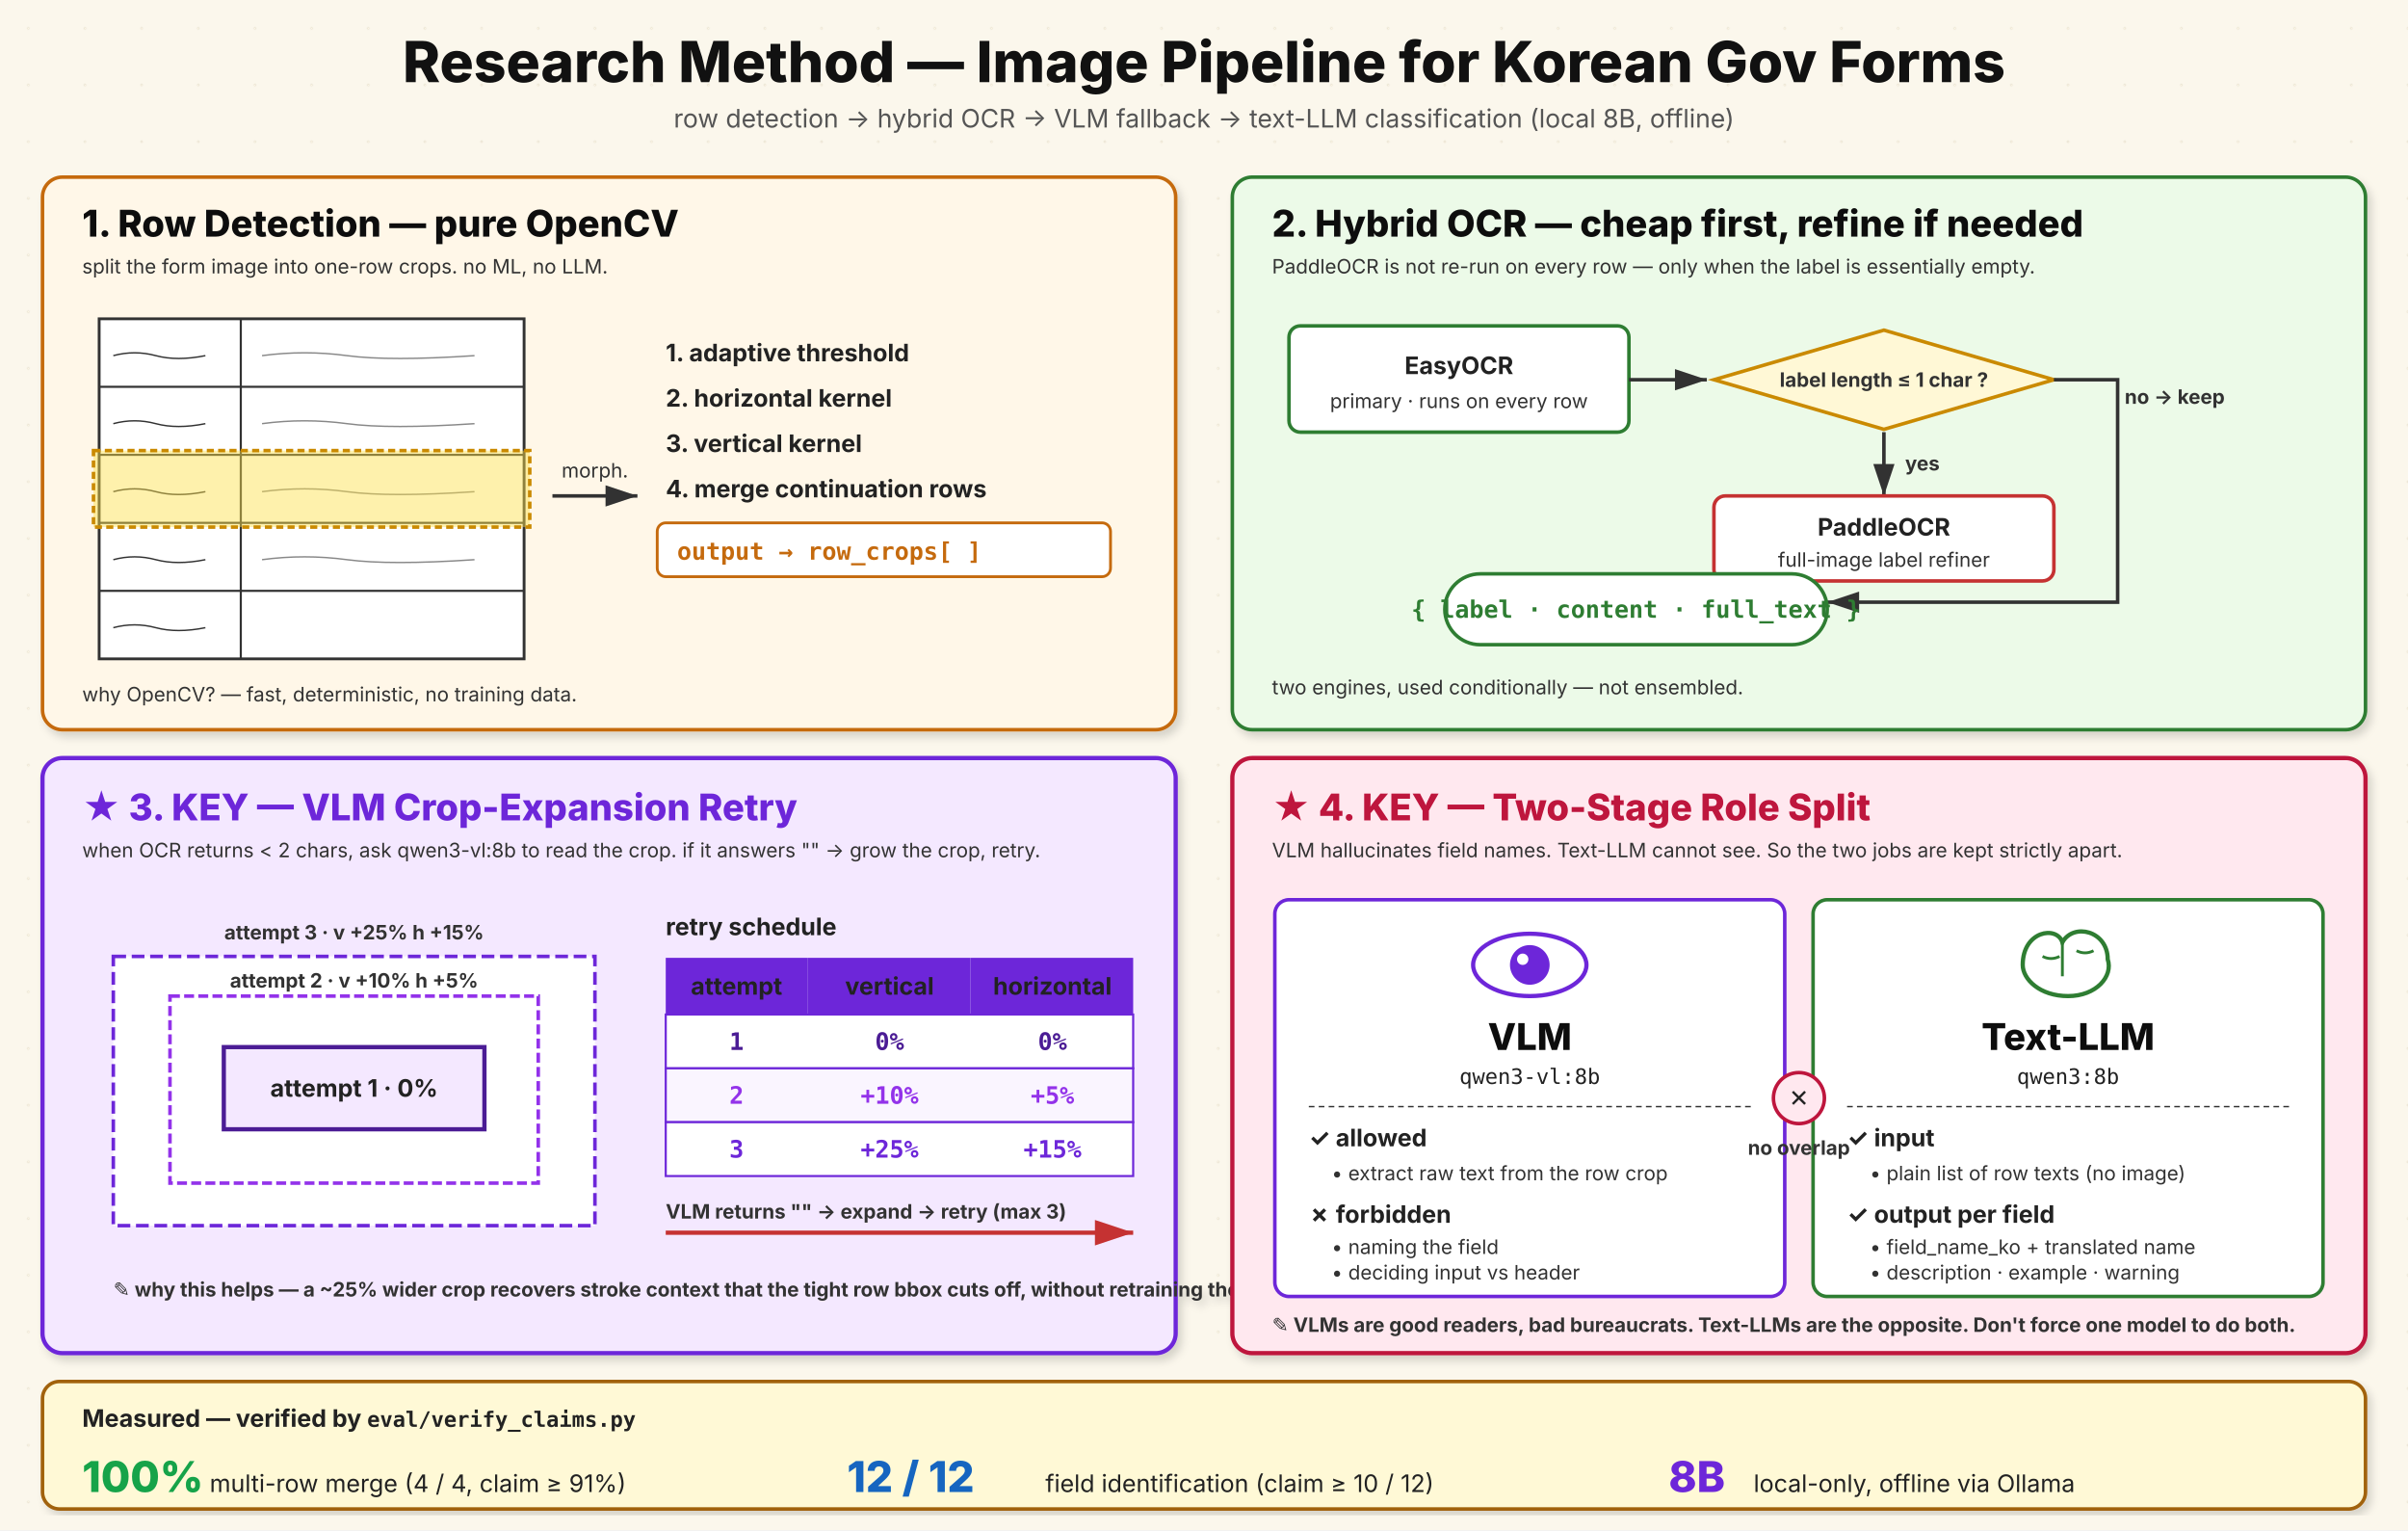
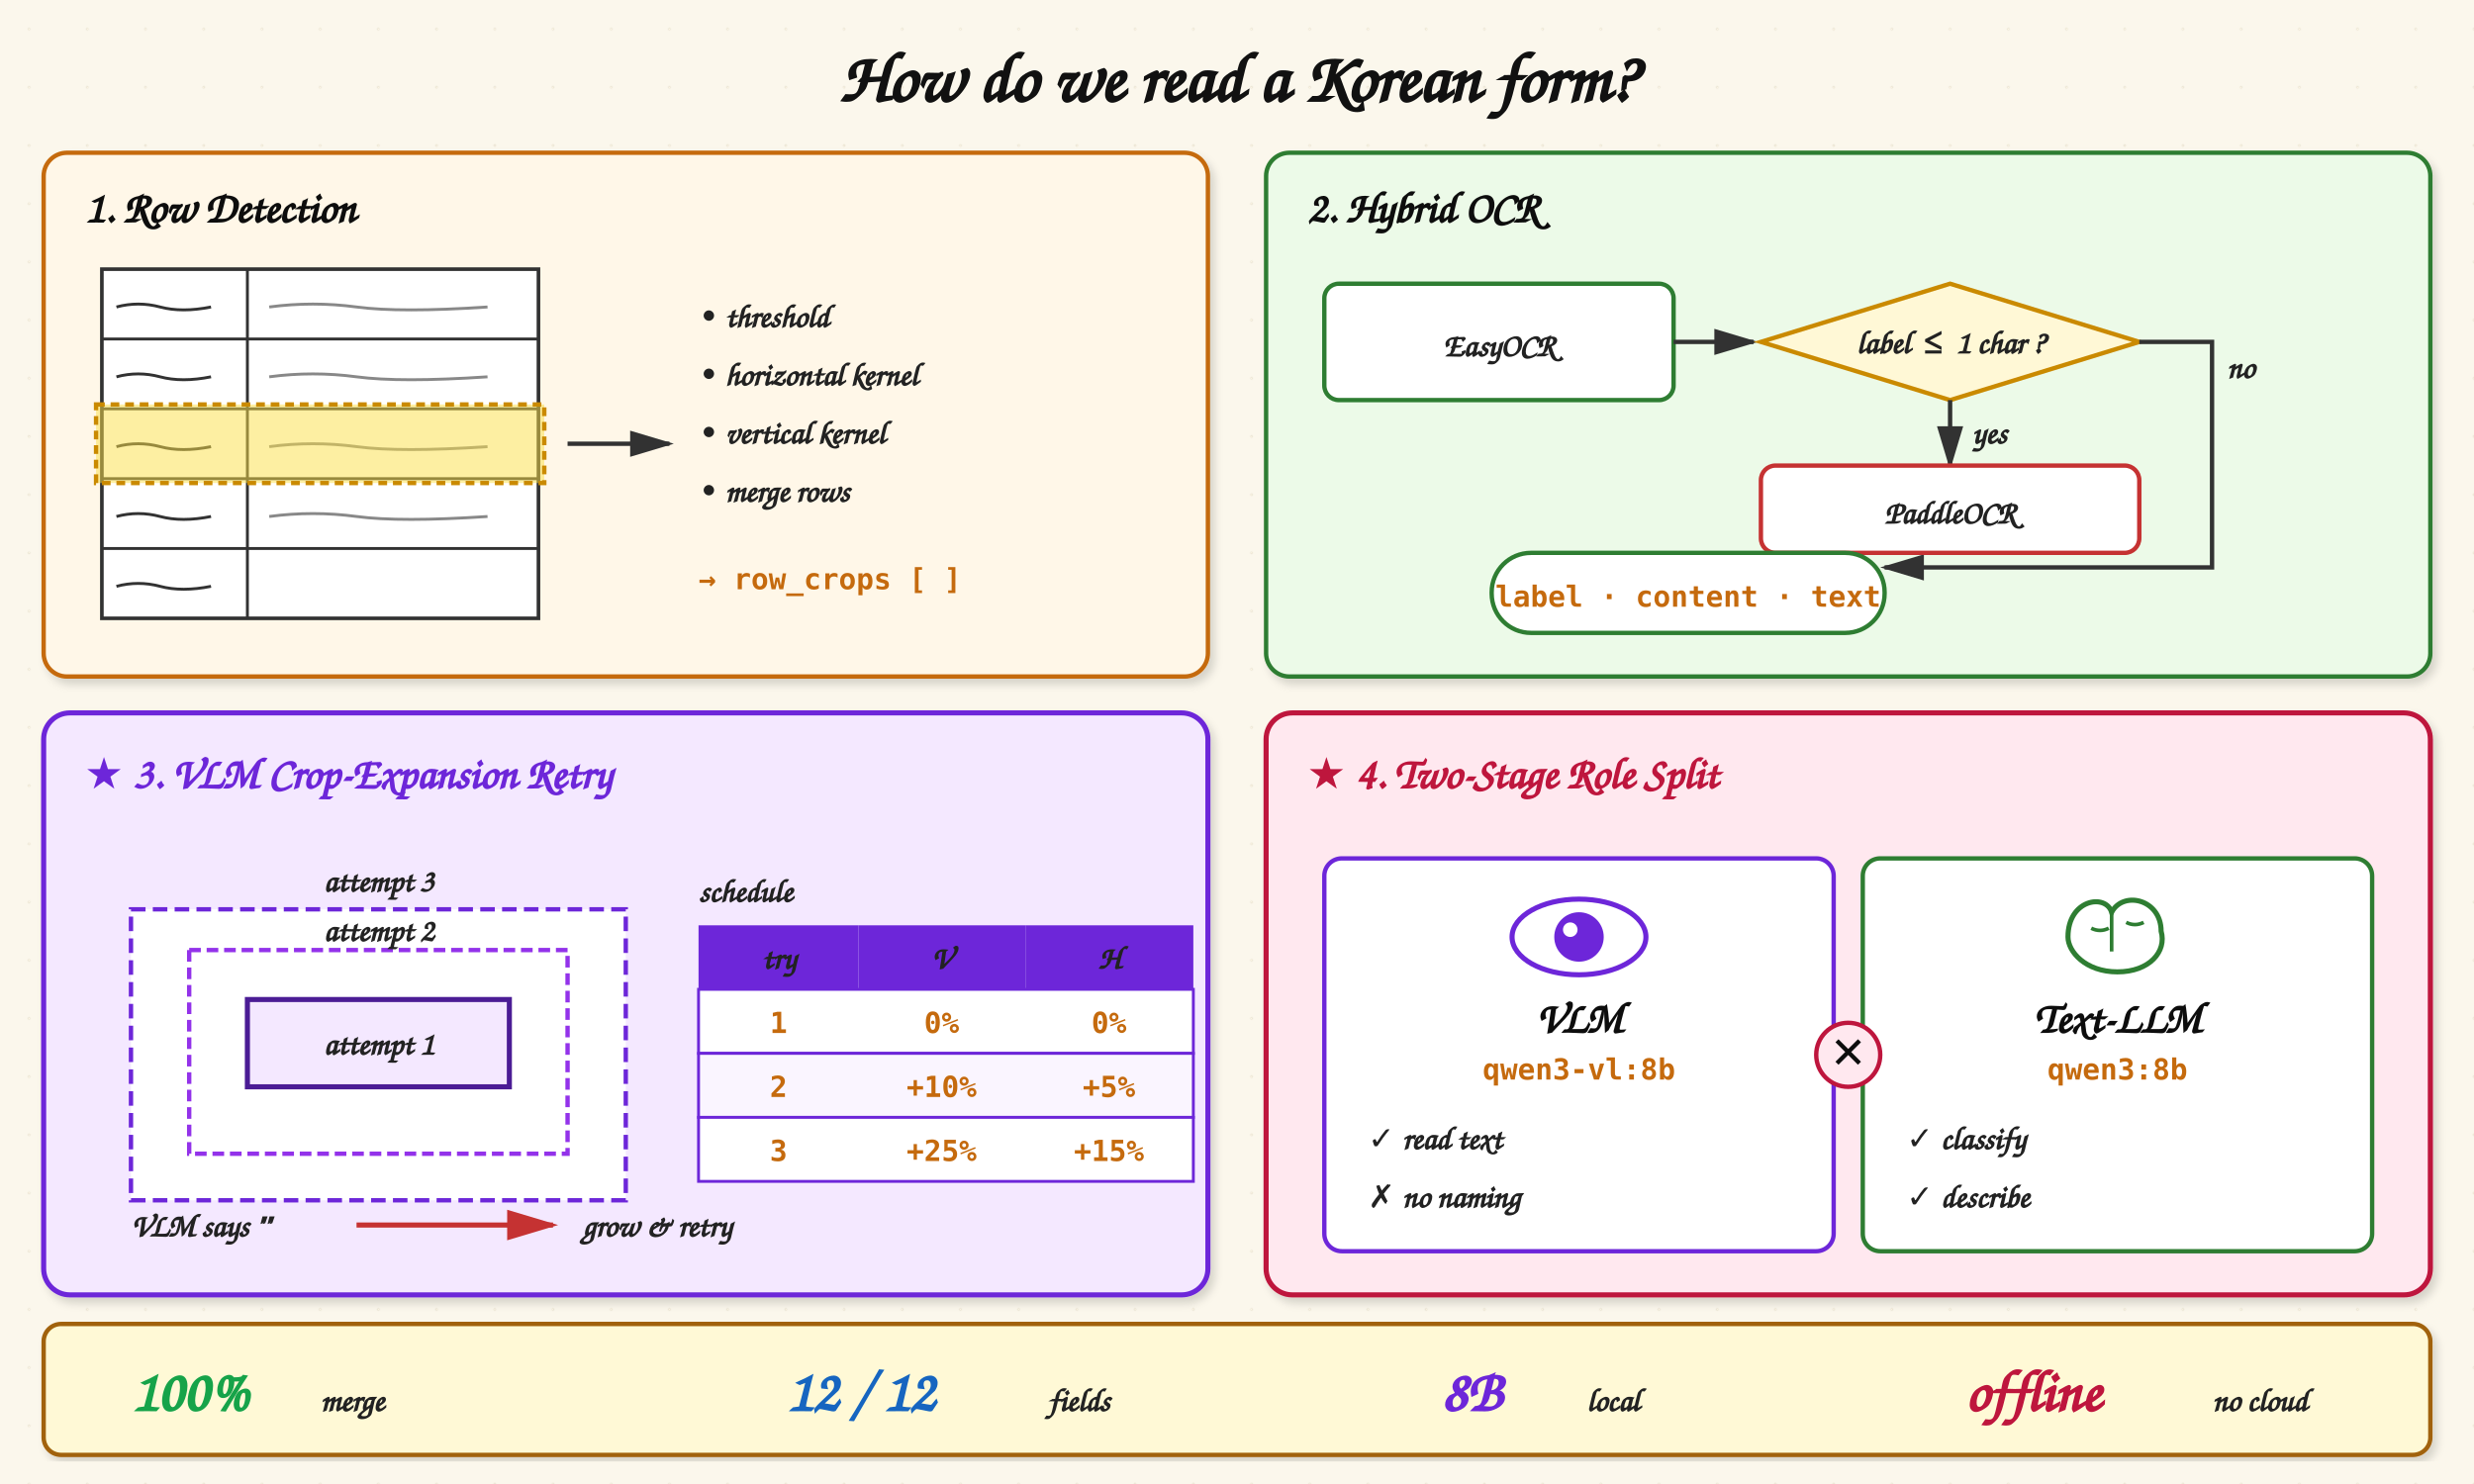
- <svg xmlns="http://www.w3.org/2000/svg" viewBox="0 0 1700 1080" font-family="-apple-system, 'Segoe UI', system-ui, sans-serif">
+ <svg xmlns="http://www.w3.org/2000/svg" viewBox="0 0 1700 1020" font-family="'Bradley Hand', 'Marker Felt', 'Noteworthy', 'Comic Sans MS', cursive">
  <defs>
    <style>
      .bg       { fill: #fbf7ec; }
-       .panel-b  { fill: #fff7e8; stroke: #c56b10; stroke-width: 2.5; }
-       .panel-c  { fill: #ecfae8; stroke: #2e7d32; stroke-width: 2.5; }
-       .panel-d  { fill: #f4e8ff; stroke: #6d28d9; stroke-width: 3; }
-       .panel-e  { fill: #ffe8ef; stroke: #be123c; stroke-width: 3; }
-       .panel-f  { fill: #fff9d6; stroke: #a16207; stroke-width: 2.5; }
+       .panel-b  { fill: #fff7e8; stroke: #c56b10; stroke-width: 3; }
+       .panel-c  { fill: #ecfae8; stroke: #2e7d32; stroke-width: 3; }
+       .panel-d  { fill: #f4e8ff; stroke: #6d28d9; stroke-width: 3.5; }
+       .panel-e  { fill: #ffe8ef; stroke: #be123c; stroke-width: 3.5; }
+       .panel-f  { fill: #fff9d6; stroke: #a16207; stroke-width: 3; }

-       .title    { font-size: 40px; font-weight: 800; fill: #111; }
-       .subtitle { font-size: 18px; fill: #555; }
-       .h        { font-size: 26px; font-weight: 800; fill: #111; }
-       .star     { font-size: 26px; font-weight: 800; }
-       .t        { font-size: 17px; fill: #222; }
-       .tb       { font-size: 17px; fill: #222; font-weight: 700; }
-       .s        { font-size: 14px; fill: #333; }
-       .sb       { font-size: 14px; fill: #333; font-weight: 700; }
-       .mono     { font-family: 'Menlo', 'Consolas', monospace; font-size: 15px; fill: #222; }
-       .monoL    { font-family: 'Menlo', 'Consolas', monospace; font-size: 17px; font-weight: 700; }
-       .arrow    { stroke: #333; stroke-width: 2.5; fill: none; }
-       .arrow-r  { stroke: #c53030; stroke-width: 3; fill: none; }
+       .title    { font-size: 48px; font-weight: 700; fill: #111; }
+       .h        { font-size: 30px; font-weight: 700; fill: #111; }
+       .star     { font-size: 30px; font-weight: 700; }
+       .t        { font-size: 22px; fill: #222; font-weight: 700; }
+       .m        { font-size: 20px; fill: #222; }
+       .mono     { font-family: 'Menlo', 'Consolas', monospace; font-size: 20px; font-weight: 700; fill: #c56b10; }
+ 
+       .arrow    { stroke: #333; stroke-width: 3; fill: none; }
+       .arrow-r  { stroke: #c53030; stroke-width: 3.5; fill: none; }
    </style>
-     <marker id="arrow" markerWidth="10" markerHeight="10" refX="9" refY="3" orient="auto">
-       <path d="M0,0 L0,6 L9,3 z" fill="#333" />
+     <marker id="arrow" markerWidth="11" markerHeight="11" refX="9" refY="3" orient="auto">
+       <path d="M0,0 L0,6 L10,3 z" fill="#333" />
    </marker>
-     <marker id="arrow-red" markerWidth="10" markerHeight="10" refX="9" refY="3" orient="auto">
-       <path d="M0,0 L0,6 L9,3 z" fill="#c53030" />
+     <marker id="arrow-red" markerWidth="11" markerHeight="11" refX="9" refY="3" orient="auto">
+       <path d="M0,0 L0,6 L10,3 z" fill="#c53030" />
    </marker>
    <pattern id="grid" width="40" height="40" patternUnits="userSpaceOnUse">
      <circle cx="20" cy="20" r="1" fill="#d9d0b8" />
    </pattern>
    <filter id="shadow" x="-5%" y="-5%" width="110%" height="110%">
      <feDropShadow dx="3" dy="4" stdDeviation="3" flood-opacity="0.15" />
    </filter>
  </defs>
-   <rect class="bg" width="1700" height="1080" />
-   <rect width="1700" height="1080" fill="url(#grid)" opacity="0.4" />
-   <text x="850" y="58" text-anchor="middle" class="title">
-     Research Method — Image Pipeline for Korean Gov Forms
+   <rect class="bg" width="1700" height="1020" />
+   <rect width="1700" height="1020" fill="url(#grid)" opacity="0.4" />
+   <text x="850" y="70" text-anchor="middle" class="title">
+     How do we read a Korean form?
  </text>
-   <text x="850" y="90" text-anchor="middle" class="subtitle">
-     row detection → hybrid OCR → VLM fallback → text-LLM classification    (local 8B, offline)
-   </text>
-   <g transform="translate(30,125)" filter="url(#shadow)">
-     <rect class="panel-b" width="800" height="390" rx="14" />
-     <text x="28" y="42" class="h">1.  Row Detection — pure OpenCV</text>
-     <text x="28" y="68" class="s" fill="#555">split the form image into one-row crops. no ML, no LLM.</text>
-     <g transform="translate(40,100)">
-       <rect x="0" y="0" width="300" height="240" fill="#fff" stroke="#333" stroke-width="2" />
-       <line x1="0" y1="48" x2="300" y2="48" stroke="#333" stroke-width="1.5" />
-       <line x1="0" y1="96" x2="300" y2="96" stroke="#333" stroke-width="1.5" />
-       <line x1="0" y1="144" x2="300" y2="144" stroke="#333" stroke-width="1.5" />
-       <line x1="0" y1="192" x2="300" y2="192" stroke="#333" stroke-width="1.5" />
-       <line x1="100" y1="0" x2="100" y2="240" stroke="#333" stroke-width="1.5" />
-       <path d="M10,26 Q25,22 40,26 T75,26" stroke="#333" fill="none" />
-       <path d="M115,26 Q145,22 175,26 T265,26" stroke="#888" fill="none" />
-       <path d="M10,74 Q25,70 40,74 T75,74" stroke="#333" fill="none" />
-       <path d="M115,74 Q145,70 175,74 T265,74" stroke="#888" fill="none" />
-       <path d="M10,122 Q25,118 40,122 T75,122" stroke="#333" fill="none" />
-       <path d="M115,122 Q145,118 175,122 T265,122" stroke="#888" fill="none" />
-       <path d="M10,170 Q25,166 40,170 T75,170" stroke="#333" fill="none" />
-       <path d="M115,170 Q145,166 175,170 T265,170" stroke="#888" fill="none" />
-       <path d="M10,218 Q25,214 40,218 T75,218" stroke="#333" fill="none" />
-       <rect x="-4" y="93" width="308" height="54" fill="#fde047" fill-opacity="0.45" stroke="#ca8a04" stroke-width="2.5" stroke-dasharray="5 3" />
+   <g transform="translate(30,105)" filter="url(#shadow)">
+     <rect class="panel-b" width="800" height="360" rx="16" />
+     <text x="28" y="48" class="h">1. Row Detection</text>
+     <g transform="translate(40,80)">
+       <rect x="0" y="0" width="300" height="240" fill="#fff" stroke="#333" stroke-width="2.5" />
+       <line x1="0" y1="48" x2="300" y2="48" stroke="#333" stroke-width="2" />
+       <line x1="0" y1="96" x2="300" y2="96" stroke="#333" stroke-width="2" />
+       <line x1="0" y1="144" x2="300" y2="144" stroke="#333" stroke-width="2" />
+       <line x1="0" y1="192" x2="300" y2="192" stroke="#333" stroke-width="2" />
+       <line x1="100" y1="0" x2="100" y2="240" stroke="#333" stroke-width="2" />
+       <path d="M10,26 Q25,22 40,26 T75,26" stroke="#333" fill="none" stroke-width="2" />
+       <path d="M115,26 Q145,22 175,26 T265,26" stroke="#888" fill="none" stroke-width="2" />
+       <path d="M10,74 Q25,70 40,74 T75,74" stroke="#333" fill="none" stroke-width="2" />
+       <path d="M115,74 Q145,70 175,74 T265,74" stroke="#888" fill="none" stroke-width="2" />
+       <path d="M10,122 Q25,118 40,122 T75,122" stroke="#333" fill="none" stroke-width="2" />
+       <path d="M115,122 Q145,118 175,122 T265,122" stroke="#888" fill="none" stroke-width="2" />
+       <path d="M10,170 Q25,166 40,170 T75,170" stroke="#333" fill="none" stroke-width="2" />
+       <path d="M115,170 Q145,166 175,170 T265,170" stroke="#888" fill="none" stroke-width="2" />
+       <path d="M10,218 Q25,214 40,218 T75,218" stroke="#333" fill="none" stroke-width="2" />
+       <rect x="-4" y="93" width="308" height="54" fill="#fde047" fill-opacity="0.5" stroke="#ca8a04" stroke-width="3" stroke-dasharray="6 4" />
    </g>
-     <path class="arrow" d="M 360 225 L 420 225" marker-end="url(#arrow)" />
-     <text x="390" y="212" text-anchor="middle" class="s">morph.</text>
-     <g transform="translate(440,130)">
-       <text x="0" y="0" class="tb">1.  adaptive threshold</text>
-       <text x="0" y="32" class="tb">2.  horizontal kernel</text>
-       <text x="0" y="64" class="tb">3.  vertical kernel</text>
-       <text x="0" y="96" class="tb">4.  merge continuation rows</text>
-       <rect x="-6" y="114" width="320" height="38" rx="6" fill="#fff" stroke="#c56b10" stroke-width="2" />
-       <text x="8" y="140" class="monoL" fill="#c56b10">output  →  row_crops[ ]</text>
-     </g>
-     <text x="28" y="370" class="s" fill="#555">why OpenCV? — fast, deterministic, no training data.</text>
-   </g>
-   <g transform="translate(870,125)" filter="url(#shadow)">
-     <rect class="panel-c" width="800" height="390" rx="14" />
-     <text x="28" y="42" class="h">2.  Hybrid OCR — cheap first, refine if needed</text>
-     <text x="28" y="68" class="s" fill="#555">PaddleOCR is not re-run on every row — only when the label is essentially empty.</text>
-     <g transform="translate(40,105)">
-       <rect width="240" height="75" rx="8" fill="#fff" stroke="#2e7d32" stroke-width="2.5" />
-       <text x="120" y="34" text-anchor="middle" class="tb">EasyOCR</text>
-       <text x="120" y="58" text-anchor="middle" class="s">primary · runs on every row</text>
-     </g>
-     <path class="arrow" d="M 280 143 L 335 143" marker-end="url(#arrow)" />
-     <g transform="translate(340,108)">
-       <polygon points="120,0 240,35 120,70 0,35" fill="#fff8d6" stroke="#ca8a04" stroke-width="2.5" />
-       <text x="120" y="40" text-anchor="middle" class="sb">label length ≤ 1 char ?</text>
-     </g>
-     <path class="arrow" d="M 580 143 L 625 143 L 625 300 L 420 300" marker-end="url(#arrow)" />
-     <text x="630" y="160" class="sb" fill="#2e7d32">no → keep</text>
-     <path class="arrow" d="M 460 180 L 460 225" marker-end="url(#arrow)" />
-     <text x="475" y="207" class="sb" fill="#c53030">yes</text>
-     <g transform="translate(340,225)">
-       <rect width="240" height="60" rx="8" fill="#fff" stroke="#c53030" stroke-width="2.5" />
-       <text x="120" y="28" text-anchor="middle" class="tb">PaddleOCR</text>
-       <text x="120" y="50" text-anchor="middle" class="s">full-image label refiner</text>
-     </g>
-     <g transform="translate(150,280)">
-       <rect width="270" height="50" rx="25" fill="#fff" stroke="#2e7d32" stroke-width="2.5" />
-       <text x="135" y="31" text-anchor="middle" class="monoL" fill="#2e7d32">{ label · content · full_text }</text>
-     </g>
-     <text x="28" y="365" class="s" fill="#555">two engines, used conditionally — not ensembled.</text>
-   </g>
-   <g transform="translate(30,535)" filter="url(#shadow)">
-     <rect class="panel-d" width="800" height="420" rx="14" />
-     <text x="28" y="44" class="star" fill="#6d28d9">★  3.  KEY — VLM Crop-Expansion Retry</text>
-     <text x="28" y="70" class="s" fill="#555">when OCR returns &lt; 2 chars, ask qwen3-vl:8b to read the crop. if it answers "" → grow the crop, retry.</text>
-     <g transform="translate(50,140)">
-       <rect x="0" y="0" width="340" height="190" fill="#fff" stroke="#6d28d9" stroke-width="2.5" stroke-dasharray="9 4" />
-       <text x="170" y="-12" text-anchor="middle" class="sb" fill="#6d28d9">attempt 3  ·  v +25%   h +15%</text>
-       <rect x="40" y="28" width="260" height="132" fill="#fff" stroke="#9333ea" stroke-width="2.5" stroke-dasharray="7 3" />
-       <text x="170" y="22" text-anchor="middle" class="sb" fill="#9333ea">attempt 2  ·  v +10%   h +5%</text>
-       <rect x="78" y="64" width="184" height="58" fill="#f4e8ff" stroke="#4c1d95" stroke-width="3" />
-       <text x="170" y="99" text-anchor="middle" class="tb" fill="#4c1d95">attempt 1  ·  0%</text>
-     </g>
-     <g transform="translate(440,125)">
-       <text x="0" y="0" class="tb" fill="#6d28d9">retry schedule</text>
-       <g transform="translate(0,16)">
-         <rect x="0" y="0" width="100" height="40" fill="#6d28d9" />
-         <rect x="100" y="0" width="115" height="40" fill="#6d28d9" />
-         <rect x="215" y="0" width="115" height="40" fill="#6d28d9" />
-         <text x="50" y="26" text-anchor="middle" class="tb" fill="#fff">attempt</text>
-         <text x="158" y="26" text-anchor="middle" class="tb" fill="#fff">vertical</text>
-         <text x="273" y="26" text-anchor="middle" class="tb" fill="#fff">horizontal</text>
-         <rect x="0" y="40" width="330" height="38" fill="#fff" stroke="#6d28d9" stroke-width="1.5" />
-         <text x="50" y="65" text-anchor="middle" class="monoL" fill="#4c1d95">1</text>
-         <text x="158" y="65" text-anchor="middle" class="monoL" fill="#4c1d95">0%</text>
-         <text x="273" y="65" text-anchor="middle" class="monoL" fill="#4c1d95">0%</text>
-         <rect x="0" y="78" width="330" height="38" fill="#faf5ff" stroke="#6d28d9" stroke-width="1.5" />
-         <text x="50" y="103" text-anchor="middle" class="monoL" fill="#9333ea">2</text>
-         <text x="158" y="103" text-anchor="middle" class="monoL" fill="#9333ea">+10%</text>
-         <text x="273" y="103" text-anchor="middle" class="monoL" fill="#9333ea">+5%</text>
-         <rect x="0" y="116" width="330" height="38" fill="#fff" stroke="#6d28d9" stroke-width="1.5" />
-         <text x="50" y="141" text-anchor="middle" class="monoL" fill="#6d28d9">3</text>
-         <text x="158" y="141" text-anchor="middle" class="monoL" fill="#6d28d9">+25%</text>
-         <text x="273" y="141" text-anchor="middle" class="monoL" fill="#6d28d9">+15%</text>
-       </g>
-       <g transform="translate(0,200)">
-         <path class="arrow-r" d="M 0 10 L 330 10" marker-end="url(#arrow-red)" />
-         <text x="0" y="0" class="sb" fill="#c53030">VLM returns ""  →  expand  →  retry (max 3)</text>
-       </g>
-     </g>
-     <g transform="translate(50,380)">
-       <text x="0" y="0" class="sb" fill="#6d28d9">✎  why this helps — a ~25% wider crop recovers stroke context that the tight row bbox cuts off, without retraining the VLM.</text>
+     <path class="arrow" d="M 360 200 L 430 200" marker-end="url(#arrow)" />
+     <g transform="translate(450,120)">
+       <text x="0" y="0" class="t">• threshold</text>
+       <text x="0" y="40" class="t">• horizontal kernel</text>
+       <text x="0" y="80" class="t">• vertical kernel</text>
+       <text x="0" y="120" class="t">• merge rows</text>
+       <text x="0" y="180" class="mono">→  row_crops [ ]</text>
    </g>
  </g>
-   <g transform="translate(870,535)" filter="url(#shadow)">
-     <rect class="panel-e" width="800" height="420" rx="14" />
-     <text x="28" y="44" class="star" fill="#be123c">★  4.  KEY — Two-Stage Role Split</text>
-     <text x="28" y="70" class="s" fill="#555">VLM hallucinates field names. Text-LLM cannot see. So the two jobs are kept strictly apart.</text>
-     <g transform="translate(30,100)">
-       <rect width="360" height="280" rx="10" fill="#fff" stroke="#6d28d9" stroke-width="2.5" />
-       <g transform="translate(180,46)">
-         <ellipse cx="0" cy="0" rx="40" ry="22" fill="#fff" stroke="#6d28d9" stroke-width="3" />
-         <circle cx="0" cy="0" r="14" fill="#6d28d9" />
-         <circle cx="-5" cy="-4" r="4" fill="#fff" />
+   <g transform="translate(870,105)" filter="url(#shadow)">
+     <rect class="panel-c" width="800" height="360" rx="16" />
+     <text x="28" y="48" class="h">2. Hybrid OCR</text>
+     <g transform="translate(40,90)">
+       <rect width="240" height="80" rx="10" fill="#fff" stroke="#2e7d32" stroke-width="3" />
+       <text x="120" y="50" text-anchor="middle" class="t">EasyOCR</text>
+     </g>
+     <path class="arrow" d="M 280 130 L 335 130" marker-end="url(#arrow)" />
+     <g transform="translate(340,90)">
+       <polygon points="130,0 260,40 130,80 0,40" fill="#fff8d6" stroke="#ca8a04" stroke-width="3" />
+       <text x="130" y="48" text-anchor="middle" class="t">label ≤ 1 char ?</text>
+     </g>
+     <path class="arrow" d="M 600 130 L 650 130 L 650 285 L 425 285" marker-end="url(#arrow)" />
+     <text x="660" y="155" class="t" fill="#2e7d32">no</text>
+     <path class="arrow" d="M 470 170 L 470 215" marker-end="url(#arrow)" />
+     <text x="485" y="200" class="t" fill="#c53030">yes</text>
+     <g transform="translate(340,215)">
+       <rect width="260" height="60" rx="10" fill="#fff" stroke="#c53030" stroke-width="3" />
+       <text x="130" y="40" text-anchor="middle" class="t">PaddleOCR</text>
+     </g>
+     <g transform="translate(155,275)">
+       <rect width="270" height="55" rx="27" fill="#fff" stroke="#2e7d32" stroke-width="3" />
+       <text x="135" y="37" text-anchor="middle" class="mono" fill="#2e7d32">label · content · text</text>
+     </g>
+   </g>
+   <g transform="translate(30,490)" filter="url(#shadow)">
+     <rect class="panel-d" width="800" height="400" rx="18" />
+     <text x="28" y="52" class="star" fill="#6d28d9">★ 3. VLM Crop-Expansion Retry</text>
+     <g transform="translate(60,135)">
+       <rect x="0" y="0" width="340" height="200" fill="#fff" stroke="#6d28d9" stroke-width="3" stroke-dasharray="10 5" />
+       <text x="170" y="-12" text-anchor="middle" class="t" fill="#6d28d9">attempt 3</text>
+       <rect x="40" y="28" width="260" height="140" fill="#fff" stroke="#9333ea" stroke-width="3" stroke-dasharray="8 4" />
+       <text x="170" y="22" text-anchor="middle" class="t" fill="#9333ea">attempt 2</text>
+       <rect x="80" y="62" width="180" height="60" fill="#f4e8ff" stroke="#4c1d95" stroke-width="3.5" />
+       <text x="170" y="100" text-anchor="middle" class="t" fill="#4c1d95">attempt 1</text>
+     </g>
+     <g transform="translate(450,130)">
+       <text x="0" y="0" class="t" fill="#6d28d9">schedule</text>
+       <rect x="0" y="16" width="110" height="44" fill="#6d28d9" />
+       <rect x="110" y="16" width="115" height="44" fill="#6d28d9" />
+       <rect x="225" y="16" width="115" height="44" fill="#6d28d9" />
+       <text x="55" y="46" text-anchor="middle" class="t" fill="#fff">try</text>
+       <text x="167" y="46" text-anchor="middle" class="t" fill="#fff">V</text>
+       <text x="282" y="46" text-anchor="middle" class="t" fill="#fff">H</text>
+       <rect x="0" y="60" width="340" height="44" fill="#fff" stroke="#6d28d9" stroke-width="2" />
+       <text x="55" y="90" text-anchor="middle" class="mono" fill="#4c1d95">1</text>
+       <text x="167" y="90" text-anchor="middle" class="mono" fill="#4c1d95">0%</text>
+       <text x="282" y="90" text-anchor="middle" class="mono" fill="#4c1d95">0%</text>
+       <rect x="0" y="104" width="340" height="44" fill="#faf5ff" stroke="#6d28d9" stroke-width="2" />
+       <text x="55" y="134" text-anchor="middle" class="mono" fill="#9333ea">2</text>
+       <text x="167" y="134" text-anchor="middle" class="mono" fill="#9333ea">+10%</text>
+       <text x="282" y="134" text-anchor="middle" class="mono" fill="#9333ea">+5%</text>
+       <rect x="0" y="148" width="340" height="44" fill="#fff" stroke="#6d28d9" stroke-width="2" />
+       <text x="55" y="178" text-anchor="middle" class="mono" fill="#6d28d9">3</text>
+       <text x="167" y="178" text-anchor="middle" class="mono" fill="#6d28d9">+25%</text>
+       <text x="282" y="178" text-anchor="middle" class="mono" fill="#6d28d9">+15%</text>
+     </g>
+     <g transform="translate(60,360)">
+       <text x="0" y="0" class="t" fill="#c53030">VLM says ""</text>
+       <path class="arrow-r" d="M 155 -8 L 290 -8" marker-end="url(#arrow-red)" />
+       <text x="310" y="0" class="t" fill="#c53030">grow &amp; retry</text>
+     </g>
+   </g>
+   <g transform="translate(870,490)" filter="url(#shadow)">
+     <rect class="panel-e" width="800" height="400" rx="18" />
+     <text x="28" y="52" class="star" fill="#be123c">★ 4. Two-Stage Role Split</text>
+     <g transform="translate(40,100)">
+       <rect width="350" height="270" rx="12" fill="#fff" stroke="#6d28d9" stroke-width="3" />
+       <g transform="translate(175,54)">
+         <ellipse cx="0" cy="0" rx="46" ry="26" fill="#fff" stroke="#6d28d9" stroke-width="3.5" />
+         <circle cx="0" cy="0" r="17" fill="#6d28d9" />
+         <circle cx="-6" cy="-5" r="5" fill="#fff" />
      </g>
-       <text x="180" y="106" text-anchor="middle" class="h" fill="#6d28d9">VLM</text>
-       <text x="180" y="130" text-anchor="middle" class="mono">qwen3-vl:8b</text>
-       <line x1="24" y1="146" x2="336" y2="146" stroke="#333" stroke-dasharray="4 3" />
-       <text x="24" y="174" class="tb" fill="#2e7d32">✓  allowed</text>
-       <text x="40" y="198" class="s">• extract raw text from the row crop</text>
-       <text x="24" y="228" class="tb" fill="#c53030">✗  forbidden</text>
-       <text x="40" y="250" class="s">• naming the field</text>
-       <text x="40" y="268" class="s">• deciding input vs header</text>
+       <text x="175" y="120" text-anchor="middle" class="h" fill="#6d28d9">VLM</text>
+       <text x="175" y="152" text-anchor="middle" class="mono" fill="#6d28d9">qwen3-vl:8b</text>
+       <text x="30" y="200" class="t" fill="#2e7d32">✓ read text</text>
+       <text x="30" y="240" class="t" fill="#c53030">✗ no naming</text>
    </g>
    <g transform="translate(410,100)">
-       <rect width="360" height="280" rx="10" fill="#fff" stroke="#2e7d32" stroke-width="2.5" />
-       <g transform="translate(180,46)">
-         <path d="M -32 0 C -32 -24 -8 -28 -4 -16 C 4 -30 28 -24 28 -4 C 32 8 20 22 0 22 C -20 22 -32 10 -32 0 Z" fill="#fff" stroke="#2e7d32" stroke-width="3" />
-         <path d="M -4 -16 C -4 -8 -4 0 -4 8" stroke="#2e7d32" stroke-width="2" fill="none" />
-         <path d="M -18 -6 C -14 -4 -10 -4 -6 -6" stroke="#2e7d32" stroke-width="2" fill="none" />
-         <path d="M 6 -10 C 10 -8 14 -8 18 -10" stroke="#2e7d32" stroke-width="2" fill="none" />
+       <rect width="350" height="270" rx="12" fill="#fff" stroke="#2e7d32" stroke-width="3" />
+       <g transform="translate(175,54)">
+         <path d="M -34 0 C -34 -26 -8 -30 -4 -17 C 4 -32 30 -26 30 -4 C 34 10 22 24 0 24 C -22 24 -34 10 -34 0 Z" fill="#fff" stroke="#2e7d32" stroke-width="3.5" />
+         <path d="M -4 -17 C -4 -8 -4 0 -4 10" stroke="#2e7d32" stroke-width="2.5" fill="none" />
+         <path d="M -18 -6 C -14 -4 -10 -4 -6 -6" stroke="#2e7d32" stroke-width="2.5" fill="none" />
+         <path d="M 6 -10 C 10 -8 14 -8 18 -10" stroke="#2e7d32" stroke-width="2.5" fill="none" />
      </g>
-       <text x="180" y="106" text-anchor="middle" class="h" fill="#2e7d32">Text-LLM</text>
-       <text x="180" y="130" text-anchor="middle" class="mono">qwen3:8b</text>
-       <line x1="24" y1="146" x2="336" y2="146" stroke="#333" stroke-dasharray="4 3" />
-       <text x="24" y="174" class="tb" fill="#2e7d32">✓  input</text>
-       <text x="40" y="198" class="s">• plain list of row texts  (no image)</text>
-       <text x="24" y="228" class="tb" fill="#2e7d32">✓  output per field</text>
-       <text x="40" y="250" class="s">• field_name_ko  +  translated name</text>
-       <text x="40" y="268" class="s">• description · example · warning</text>
+       <text x="175" y="120" text-anchor="middle" class="h" fill="#2e7d32">Text-LLM</text>
+       <text x="175" y="152" text-anchor="middle" class="mono" fill="#2e7d32">qwen3:8b</text>
+       <text x="30" y="200" class="t" fill="#2e7d32">✓ classify</text>
+       <text x="30" y="240" class="t" fill="#2e7d32">✓ describe</text>
    </g>
-     <g transform="translate(400,240)">
-       <circle cx="0" cy="0" r="18" fill="#ffe8ef" stroke="#be123c" stroke-width="2.5" />
-       <text x="0" y="6" text-anchor="middle" class="tb" fill="#be123c">✕</text>
-       <text x="0" y="40" text-anchor="middle" class="sb" fill="#be123c">no overlap</text>
+     <g transform="translate(400,235)">
+       <circle cx="0" cy="0" r="22" fill="#ffe8ef" stroke="#be123c" stroke-width="3" />
+       <text x="0" y="9" text-anchor="middle" class="h" fill="#be123c">✕</text>
    </g>
-     <text x="28" y="405" class="sb" fill="#be123c">✎  VLMs are good readers, bad bureaucrats. Text-LLMs are the opposite. Don't force one model to do both.</text>
  </g>
-   <g transform="translate(30,975)" filter="url(#shadow)">
+   <g transform="translate(30,910)" filter="url(#shadow)">
    <rect class="panel-f" width="1640" height="90" rx="12" />
-     <text x="28" y="32" class="tb">Measured — verified by  <tspan class="mono" font-size="15">eval/verify_claims.py</tspan>
-     </text>
-     <g transform="translate(28,50)">
-       <text x="0" y="28" font-size="30" font-weight="800" fill="#16a34a">100%</text>
-       <text x="90" y="28" class="t">multi-row merge   (4 / 4, claim ≥ 91%)</text>
-       <text x="540" y="28" font-size="30" font-weight="800" fill="#1565c0">12 / 12</text>
-       <text x="680" y="28" class="t">field identification   (claim ≥ 10 / 12)</text>
-       <text x="1120" y="28" font-size="30" font-weight="800" fill="#6d28d9">8B</text>
-       <text x="1180" y="28" class="t">local-only, offline via Ollama</text>
+     <g transform="translate(60,60)">
+       <text x="0" y="0" font-size="40" font-weight="800" fill="#16a34a">100%</text>
+       <text x="130" y="0" class="t">merge</text>
+       <text x="450" y="0" font-size="40" font-weight="800" fill="#1565c0">12 / 12</text>
+       <text x="630" y="0" class="t">fields</text>
+       <text x="900" y="0" font-size="40" font-weight="800" fill="#6d28d9">8B</text>
+       <text x="1000" y="0" class="t">local</text>
+       <text x="1260" y="0" font-size="40" font-weight="800" fill="#be123c">offline</text>
+       <text x="1430" y="0" class="t">no cloud</text>
    </g>
  </g>
</svg>
